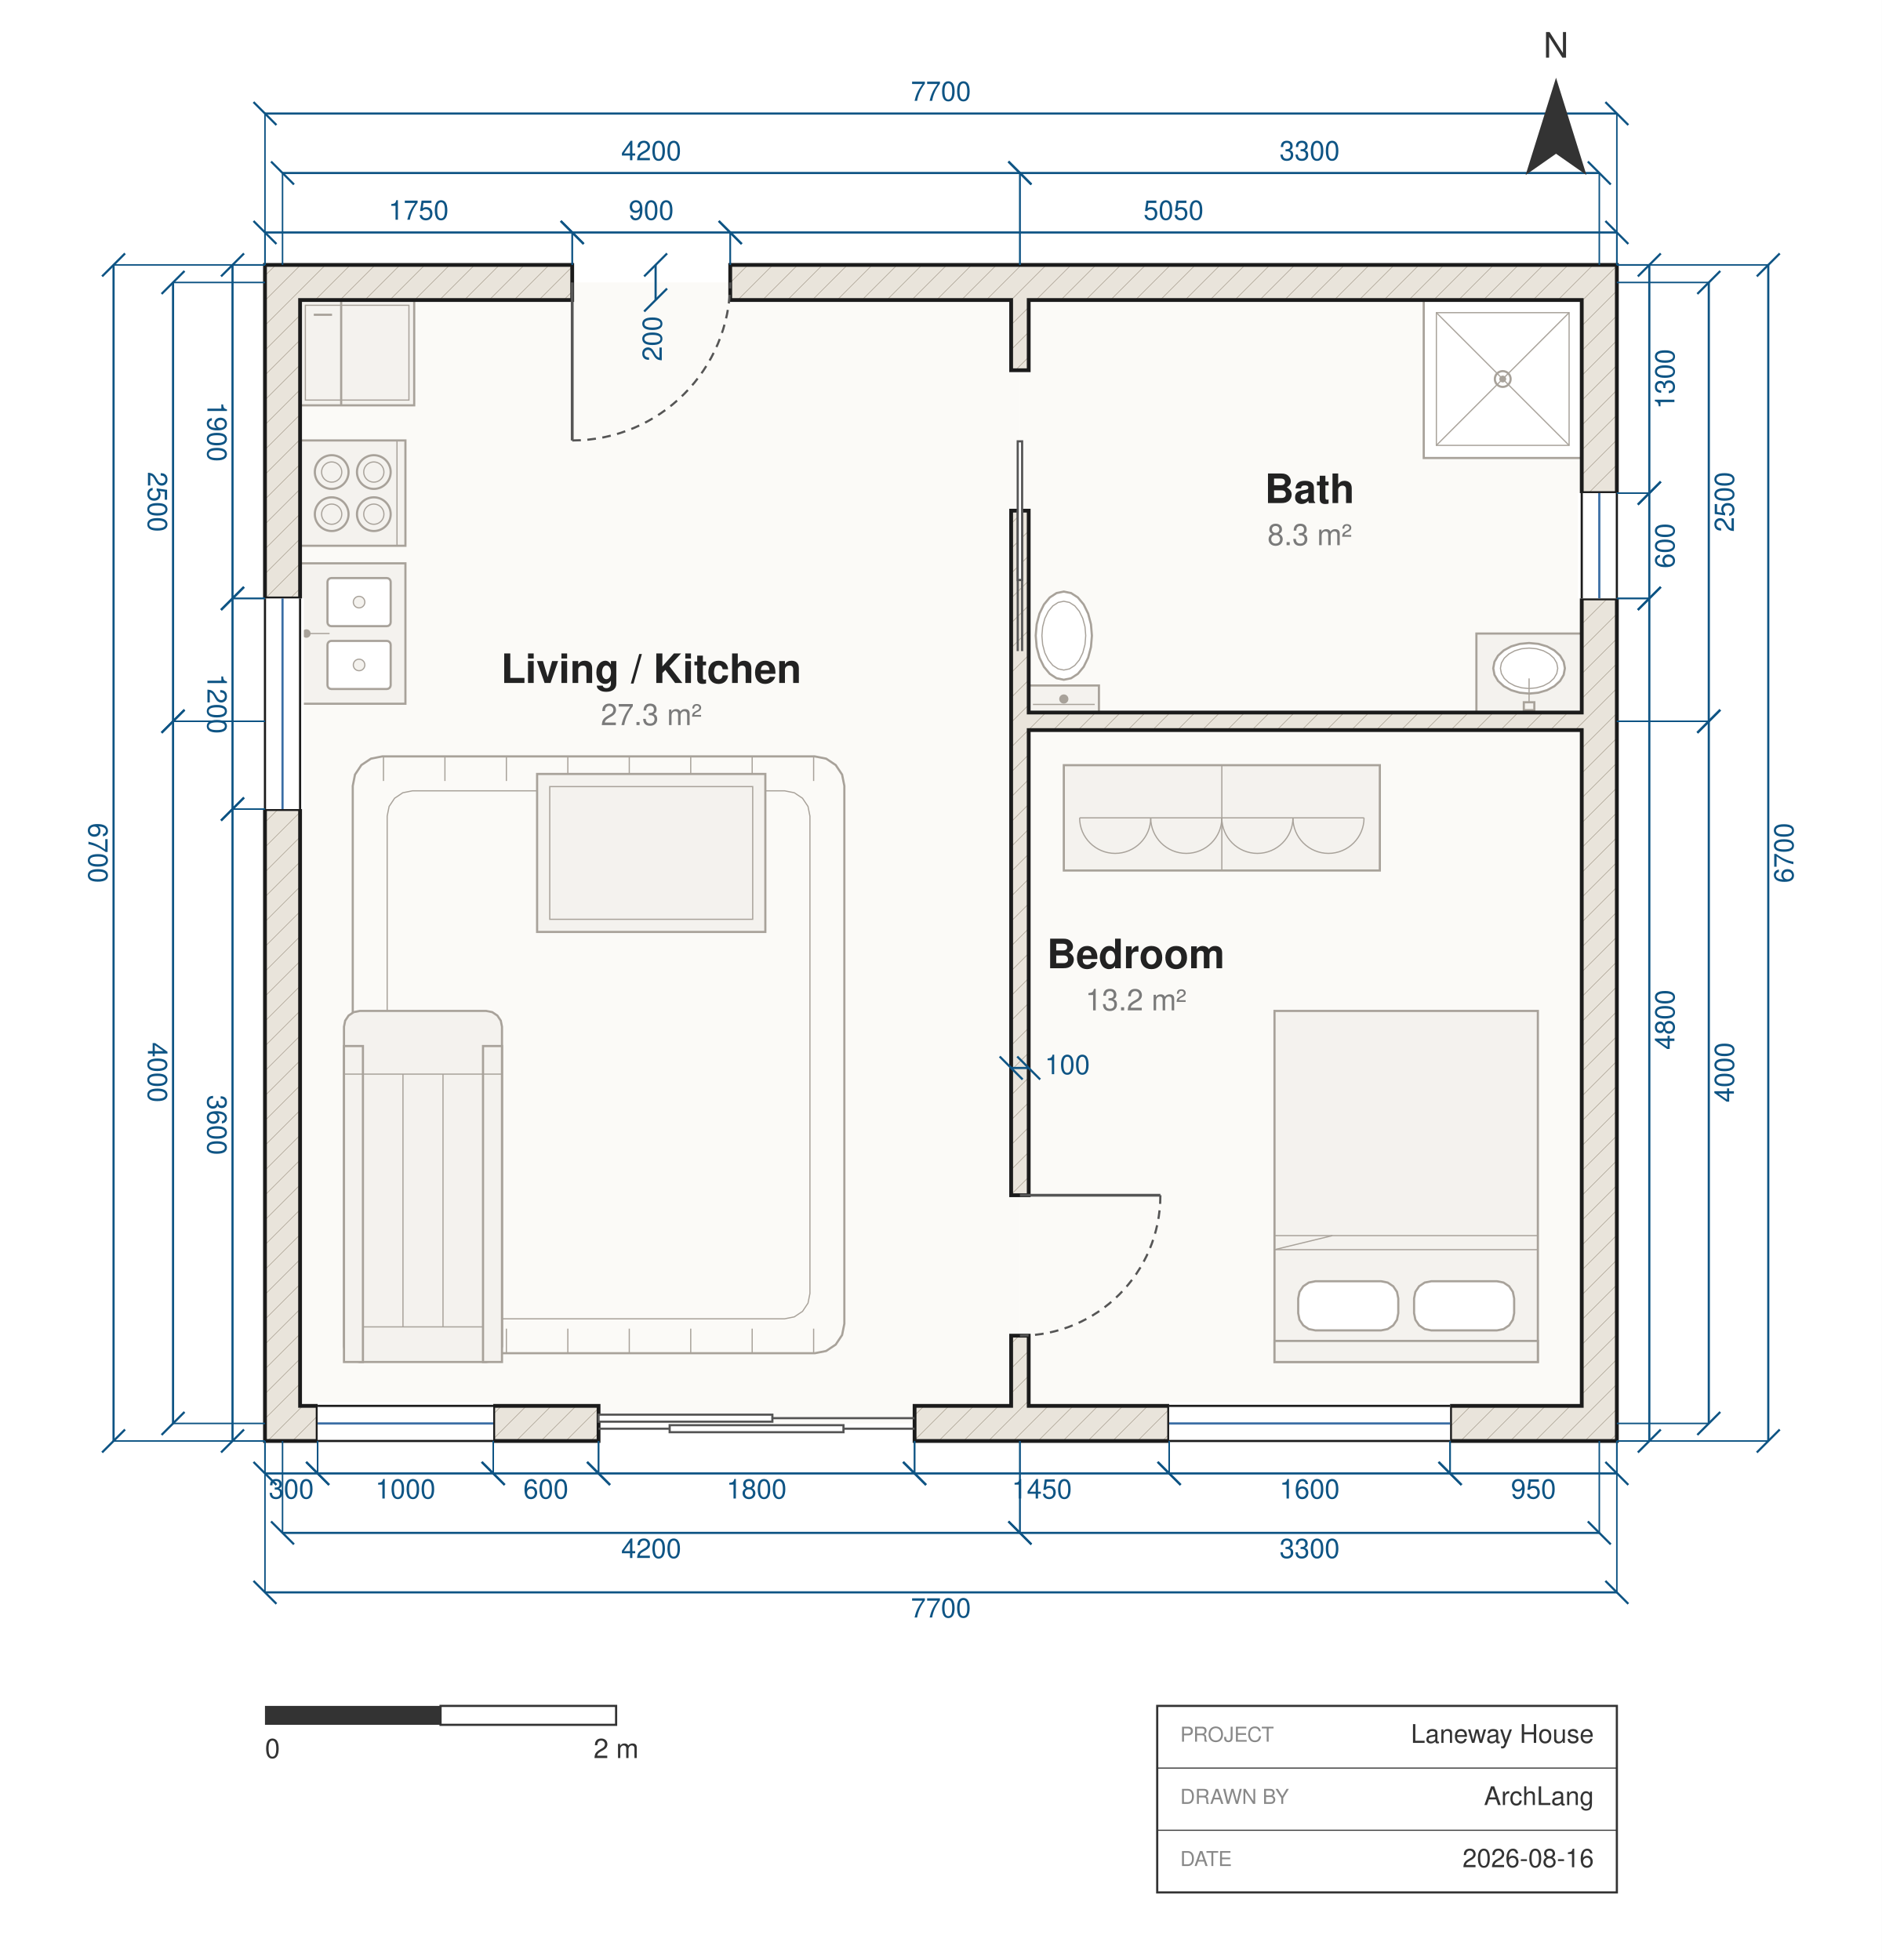
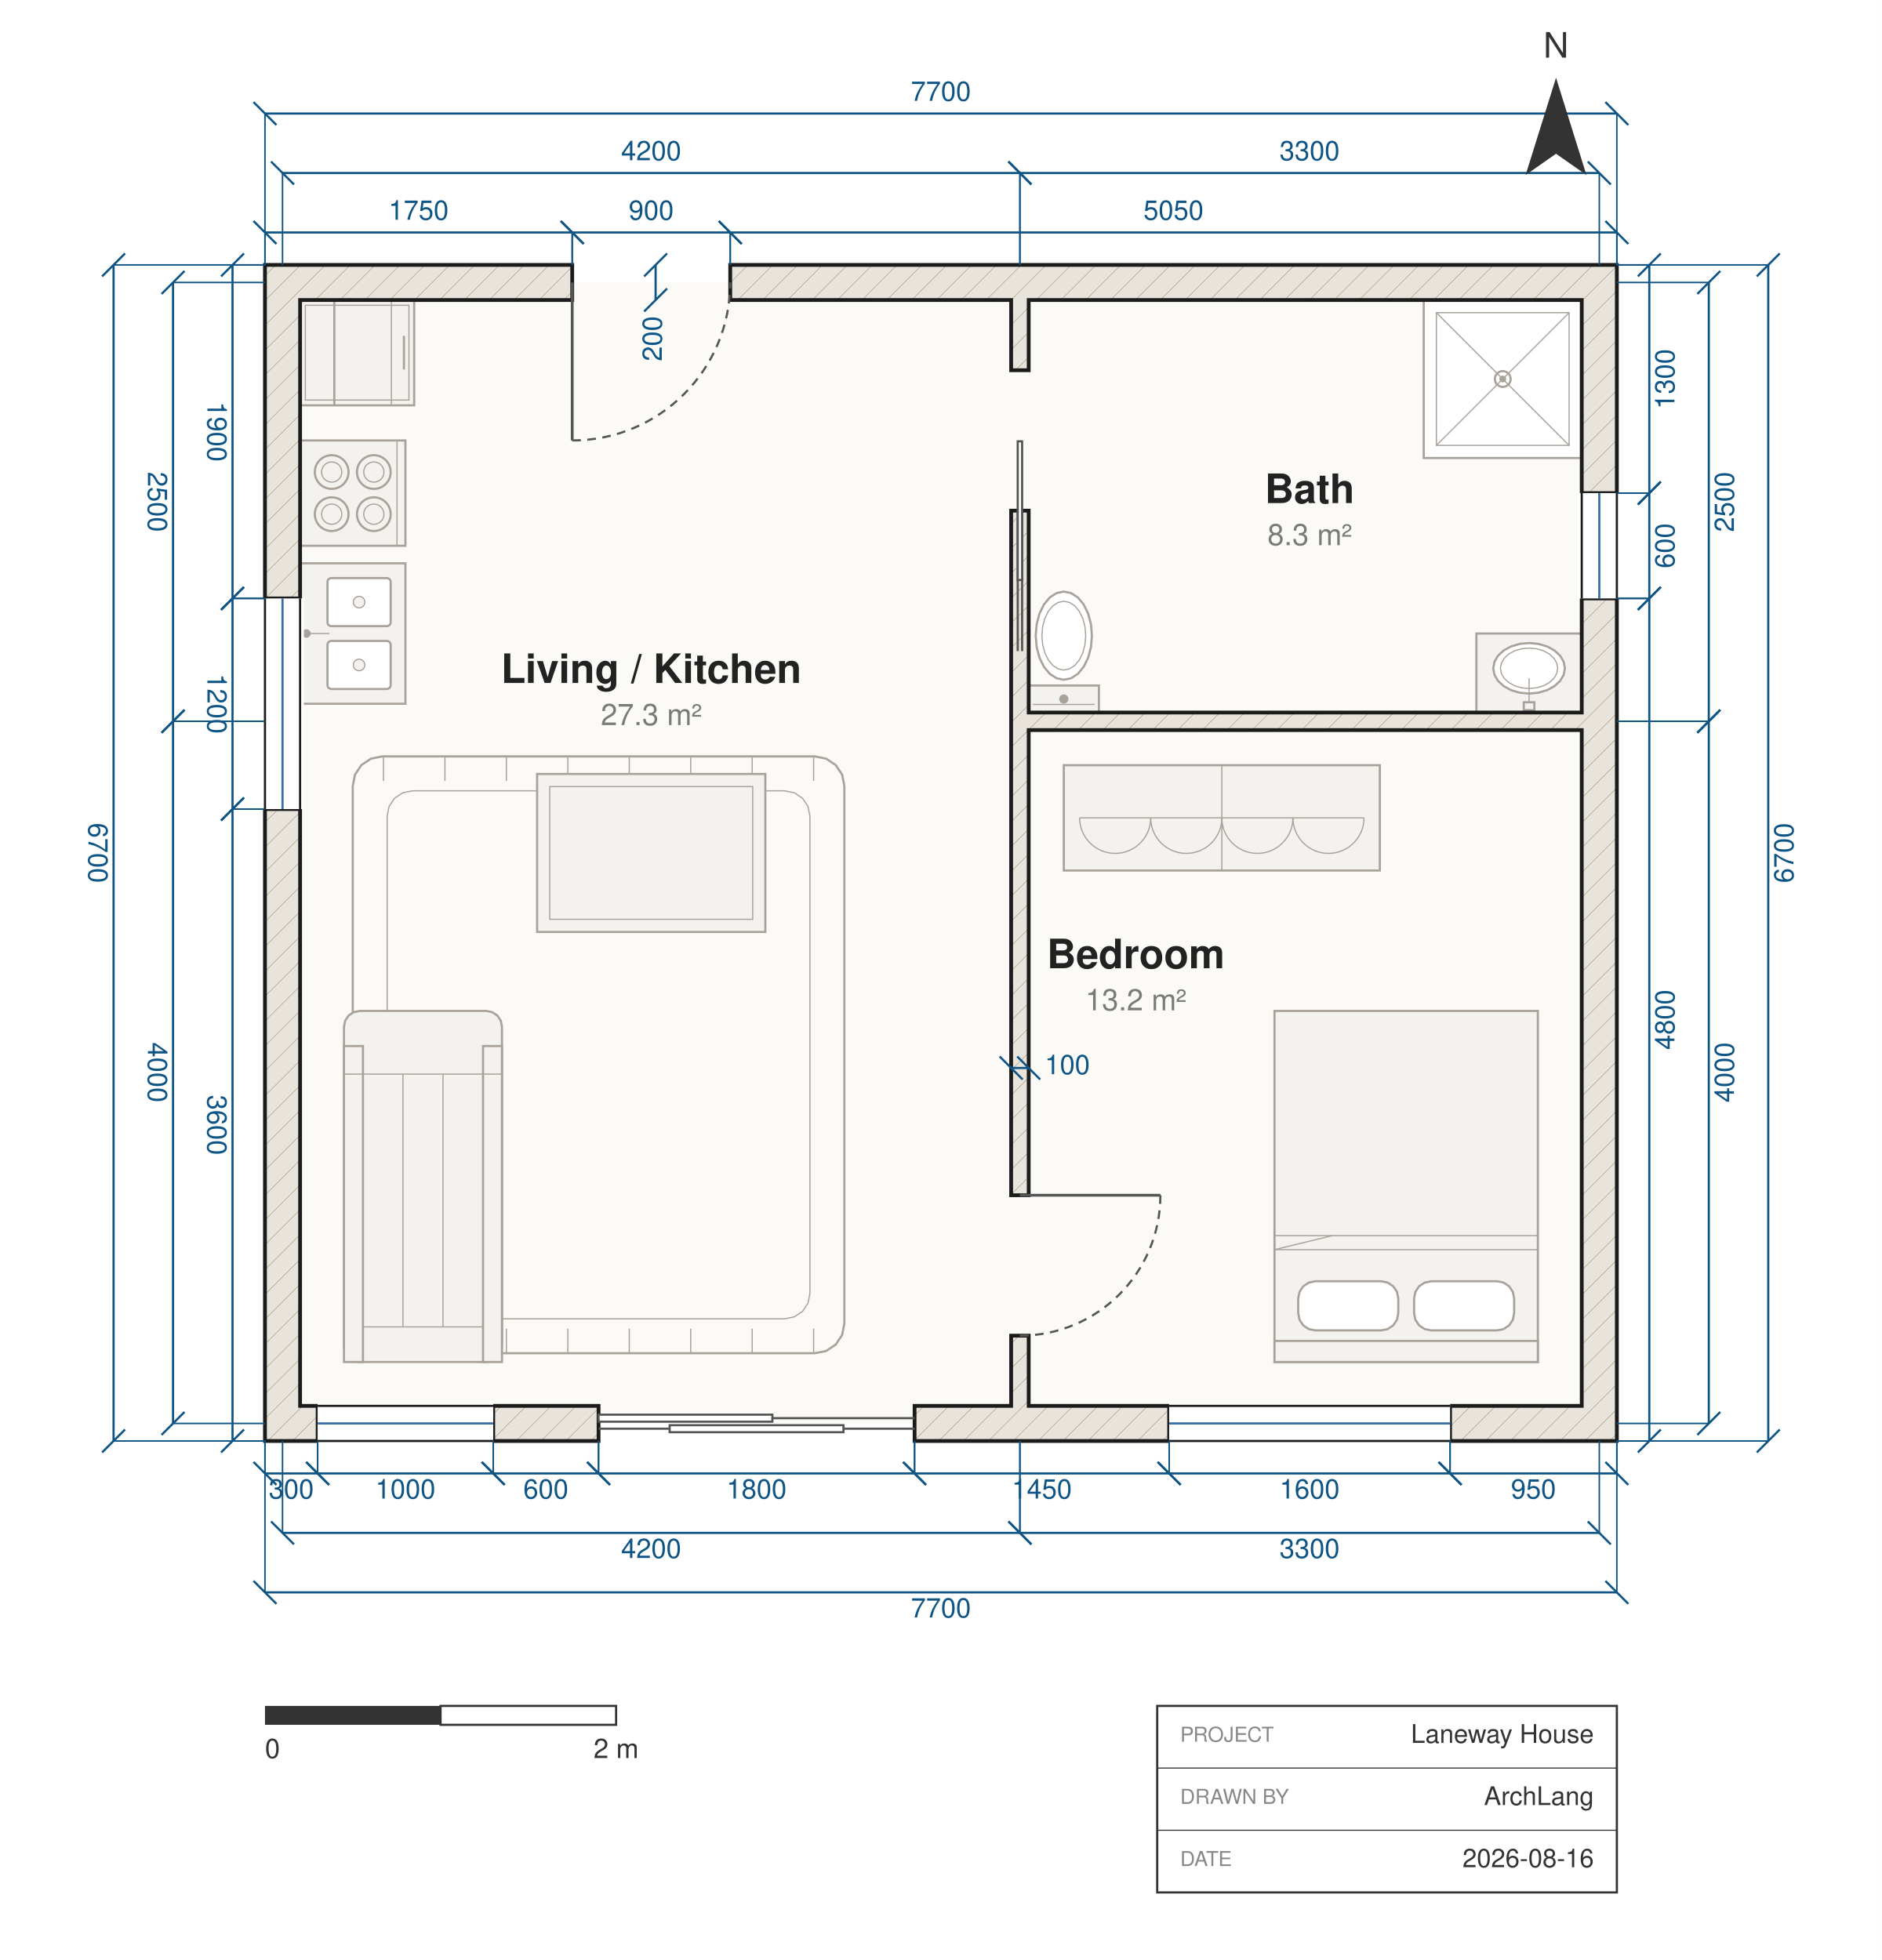
<svg xmlns="http://www.w3.org/2000/svg" viewBox="-1609.2 -1609.2 10718.4 11166" font-family="Helvetica, Arial, sans-serif">
  <defs>
    <pattern id="poche" patternUnits="userSpaceOnUse" width="100.1" height="100.1" patternTransform="rotate(45)">
      <rect width="100.1" height="100.1" fill="#e9e4db" />
      <line x1="0" y1="0" x2="0" y2="100.1" stroke="#b9b1a4" stroke-width="8.62" />
    </pattern>
  </defs>
  <rect x="-1609.2" y="-1609.2" width="10718.4" height="11166" fill="#ffffff" />
  <g id="A-FLOR">
    <polygon points="0,0 4200,0 4200,6500 0,6500" fill="#fbfaf7" />
    <polygon points="4200,0 7500,0 7500,2500 4200,2500" fill="#fbfaf7" />
    <polygon points="4200,2500 7500,2500 7500,6500 4200,6500" fill="#fbfaf7" />
  </g>
  <g id="A-FURN">
    <polygon points="100,700 100,100 750,100 750,700" fill="#f4f2ee" stroke="#a8a29a" stroke-width="12.32" />
    <polygon points="130,670 130,130 720,130 720,670" fill="none" stroke="#a8a29a" stroke-width="6.78" />
-     <line x1="334" y1="700" x2="334" y2="100" stroke="#a8a29a" stroke-width="12.32" />
-     <line x1="178" y1="184" x2="282" y2="184" stroke="#a8a29a" stroke-width="12.32" />
+     <line x1="620" y1="700" x2="620" y2="100" stroke="#a8a29a" stroke-width="6.78" />
+     <line x1="295" y1="700" x2="295" y2="100" stroke="#a8a29a" stroke-width="12.32" />
+     <line x1="691.5" y1="496" x2="691.5" y2="304" stroke="#a8a29a" stroke-width="12.32" />
    <polygon points="100,1500 100,900 700,900 700,1500" fill="#f4f2ee" stroke="#a8a29a" stroke-width="12.32" />
    <circle cx="280" cy="1320" r="96" fill="none" stroke="#a8a29a" stroke-width="12.32" />
    <circle cx="280" cy="1320" r="57.6" fill="none" stroke="#a8a29a" stroke-width="6.78" />
    <circle cx="520" cy="1320" r="96" fill="none" stroke="#a8a29a" stroke-width="12.32" />
    <circle cx="520" cy="1320" r="57.6" fill="none" stroke="#a8a29a" stroke-width="6.78" />
    <circle cx="280" cy="1080" r="96" fill="none" stroke="#a8a29a" stroke-width="12.32" />
    <circle cx="280" cy="1080" r="57.6" fill="none" stroke="#a8a29a" stroke-width="6.78" />
    <circle cx="520" cy="1080" r="96" fill="none" stroke="#a8a29a" stroke-width="12.32" />
    <circle cx="520" cy="1080" r="57.6" fill="none" stroke="#a8a29a" stroke-width="6.78" />
    <line x1="652" y1="1500" x2="652" y2="900" stroke="#a8a29a" stroke-width="6.78" />
    <polygon points="100,2400 100,1600 700,1600 700,2400" fill="#f4f2ee" stroke="#a8a29a" stroke-width="12.32" />
    <polygon points="256,2063.92 257.67,2055.53 262.42,2048.42 269.53,2043.67 277.92,2042 594.08,2042 602.47,2043.67 609.58,2048.42 614.33,2055.53 616,2063.92 616,2294.08 614.33,2302.47 609.58,2309.58 602.47,2314.33 594.08,2316 277.92,2316 269.53,2314.33 262.42,2309.58 257.67,2302.47 256,2294.08" fill="#ffffff" stroke="#a8a29a" stroke-width="12.32" />
    <circle cx="436" cy="2179" r="32.88" fill="#f4f2ee" stroke="#a8a29a" stroke-width="6.78" />
    <polygon points="256,1705.92 257.67,1697.53 262.42,1690.42 269.53,1685.67 277.92,1684 594.08,1684 602.47,1685.67 609.58,1690.42 614.33,1697.53 616,1705.92 616,1936.08 614.33,1944.47 609.58,1951.58 602.47,1956.33 594.08,1958 277.92,1958 269.53,1956.33 262.42,1951.58 257.67,1944.47 256,1936.08" fill="#ffffff" stroke="#a8a29a" stroke-width="12.32" />
    <circle cx="436" cy="1821" r="32.88" fill="#f4f2ee" stroke="#a8a29a" stroke-width="6.78" />
    <circle cx="136" cy="2000" r="18" fill="#a8a29a" stroke="#a8a29a" stroke-width="12.32" />
    <line x1="136" y1="2000" x2="268" y2="2000" stroke="#a8a29a" stroke-width="6.78" />
    <polygon points="3032,2700 3096.29,2712.79 3150.79,2749.21 3187.21,2803.71 3200,2868 3200,5932 3187.21,5996.29 3150.79,6050.79 3096.29,6087.21 3032,6100 568,6100 503.71,6087.21 449.21,6050.79 412.79,5996.29 400,5932 400,2868 412.79,2803.71 449.21,2749.21 503.71,2712.79 568,2700" fill="none" stroke="#a8a29a" stroke-width="12.32" />
    <polygon points="2859.52,2896 2914.81,2907 2961.68,2938.32 2993,2985.19 3004,3040.48 3004,5759.52 2993,5814.81 2961.68,5861.68 2914.81,5893 2859.52,5904 740.48,5904 685.19,5893 638.32,5861.68 607,5814.81 596,5759.52 596,3040.48 607,2985.19 638.32,2938.32 685.19,2907 740.48,2896" fill="none" stroke="#a8a29a" stroke-width="6.78" />
    <line x1="575" y1="2700" x2="575" y2="2840" stroke="#a8a29a" stroke-width="6.78" />
    <line x1="575" y1="5960" x2="575" y2="6100" stroke="#a8a29a" stroke-width="6.78" />
    <line x1="925" y1="2700" x2="925" y2="2840" stroke="#a8a29a" stroke-width="6.78" />
    <line x1="925" y1="5960" x2="925" y2="6100" stroke="#a8a29a" stroke-width="6.78" />
    <line x1="1275" y1="2700" x2="1275" y2="2840" stroke="#a8a29a" stroke-width="6.78" />
    <line x1="1275" y1="5960" x2="1275" y2="6100" stroke="#a8a29a" stroke-width="6.78" />
    <line x1="1625" y1="2700" x2="1625" y2="2840" stroke="#a8a29a" stroke-width="6.78" />
    <line x1="1625" y1="5960" x2="1625" y2="6100" stroke="#a8a29a" stroke-width="6.78" />
    <line x1="1975" y1="2700" x2="1975" y2="2840" stroke="#a8a29a" stroke-width="6.78" />
    <line x1="1975" y1="5960" x2="1975" y2="6100" stroke="#a8a29a" stroke-width="6.78" />
    <line x1="2325" y1="2700" x2="2325" y2="2840" stroke="#a8a29a" stroke-width="6.78" />
    <line x1="2325" y1="5960" x2="2325" y2="6100" stroke="#a8a29a" stroke-width="6.78" />
    <line x1="2675" y1="2700" x2="2675" y2="2840" stroke="#a8a29a" stroke-width="6.78" />
    <line x1="2675" y1="5960" x2="2675" y2="6100" stroke="#a8a29a" stroke-width="6.78" />
    <line x1="3025" y1="2700" x2="3025" y2="2840" stroke="#a8a29a" stroke-width="6.78" />
    <line x1="3025" y1="5960" x2="3025" y2="6100" stroke="#a8a29a" stroke-width="6.78" />
    <polygon points="1450,2800 2750,2800 2750,3700 1450,3700" fill="#f4f2ee" stroke="#a8a29a" stroke-width="12.32" />
    <polygon points="1522,2872 2678,2872 2678,3628 1522,3628" fill="none" stroke="#a8a29a" stroke-width="6.78" />
    <polygon points="1160,4150 1194.44,4156.85 1223.64,4176.36 1243.15,4205.56 1250,4240 1250,6060 1243.15,6094.44 1223.64,6123.64 1194.44,6143.15 1160,6150 440,6150 405.56,6143.15 376.36,6123.64 356.85,6094.44 350,6060 350,4240 356.85,4205.56 376.36,4176.36 405.56,4156.85 440,4150" fill="#f4f2ee" stroke="#a8a29a" stroke-width="12.32" />
    <polygon points="350,4350 458,4350 458,6150 350,6150" fill="#f4f2ee" stroke="#a8a29a" stroke-width="12.32" />
    <polygon points="1142,4350 1250,4350 1250,6150 1142,6150" fill="#f4f2ee" stroke="#a8a29a" stroke-width="12.32" />
    <line x1="350" y1="4510" x2="1250" y2="4510" stroke="#a8a29a" stroke-width="6.78" />
    <line x1="686" y1="4510" x2="686" y2="5950" stroke="#a8a29a" stroke-width="6.78" />
    <line x1="914" y1="4510" x2="914" y2="5950" stroke="#a8a29a" stroke-width="6.78" />
    <line x1="458" y1="5950" x2="1142" y2="5950" stroke="#a8a29a" stroke-width="6.78" />
    <polygon points="7150,6150 5650,6150 5650,4150 7150,4150" fill="#f4f2ee" stroke="#a8a29a" stroke-width="12.32" />
    <polygon points="7150,6150 5650,6150 5650,6030 7150,6030" fill="#f4f2ee" stroke="#a8a29a" stroke-width="12.32" />
    <polygon points="6543,5970 6505.5,5962.54 6473.7,5941.3 6452.46,5909.5 6445,5872 6445,5788 6452.46,5750.5 6473.7,5718.7 6505.5,5697.46 6543,5690 6917,5690 6954.5,5697.46 6986.3,5718.7 7007.54,5750.5 7015,5788 7015,5872 7007.54,5909.5 6986.3,5941.3 6954.5,5962.54 6917,5970" fill="#ffffff" stroke="#a8a29a" stroke-width="12.32" />
    <polygon points="5883,5970 5845.5,5962.54 5813.7,5941.3 5792.46,5909.5 5785,5872 5785,5788 5792.46,5750.5 5813.7,5718.7 5845.5,5697.46 5883,5690 6257,5690 6294.5,5697.46 6326.3,5718.7 6347.54,5750.5 6355,5788 6355,5872 6347.54,5909.5 6326.3,5941.3 6294.5,5962.54 6257,5970" fill="#ffffff" stroke="#a8a29a" stroke-width="12.32" />
    <line x1="7150" y1="5510" x2="5650" y2="5510" stroke="#a8a29a" stroke-width="6.78" />
    <line x1="7150" y1="5430" x2="5650" y2="5430" stroke="#a8a29a" stroke-width="6.78" />
    <line x1="5650" y1="5510" x2="5980" y2="5430" stroke="#a8a29a" stroke-width="6.78" />
    <polygon points="4450,2750 6250,2750 6250,3350 4450,3350" fill="#f4f2ee" stroke="#a8a29a" stroke-width="12.32" />
    <line x1="4540" y1="3050" x2="6160" y2="3050" stroke="#a8a29a" stroke-width="6.78" />
    <path d="M 4540,3050 A 202.5 202.5 0 0 0 4945,3050" fill="none" stroke="#a8a29a" stroke-width="6.78" />
    <path d="M 4945,3050 A 202.5 202.5 0 0 0 5350,3050" fill="none" stroke="#a8a29a" stroke-width="6.78" />
    <path d="M 5350,3050 A 202.5 202.5 0 0 0 5755,3050" fill="none" stroke="#a8a29a" stroke-width="6.78" />
    <path d="M 5755,3050 A 202.5 202.5 0 0 0 6160,3050" fill="none" stroke="#a8a29a" stroke-width="6.78" />
    <line x1="5350" y1="2750" x2="5350" y2="3350" stroke="#a8a29a" stroke-width="6.78" />
    <polygon points="6500,100 7400,100 7400,1000 6500,1000" fill="#ffffff" stroke="#a8a29a" stroke-width="12.32" />
    <polygon points="6572,172 7328,172 7328,928 6572,928" fill="#ffffff" stroke="#a8a29a" stroke-width="6.78" />
    <line x1="6572" y1="172" x2="7328" y2="928" stroke="#a8a29a" stroke-width="6.78" />
    <line x1="7328" y1="172" x2="6572" y2="928" stroke="#a8a29a" stroke-width="6.78" />
    <circle cx="6950" cy="550" r="45" fill="none" stroke="#a8a29a" stroke-width="12.32" />
    <circle cx="6950" cy="550" r="16.2" fill="#a8a29a" stroke="#a8a29a" stroke-width="6.78" />
    <polygon points="4650,2450 4250,2450 4250,2296 4650,2296" fill="#f4f2ee" stroke="#a8a29a" stroke-width="12.32" />
    <line x1="4626" y1="2403.8" x2="4274" y2="2403.8" stroke="#a8a29a" stroke-width="6.78" />
    <polygon points="4290,2012.08 4295.45,1947.08 4311.44,1886.5 4336.86,1834.48 4370,1794.57 4408.59,1769.48 4450,1760.92 4491.41,1769.48 4530,1794.57 4563.14,1834.48 4588.56,1886.5 4604.55,1947.08 4610,2012.08 4604.55,2077.08 4588.56,2137.66 4563.14,2189.68 4530,2229.59 4491.41,2254.68 4450,2263.24 4408.59,2254.68 4370,2229.59 4336.86,2189.68 4311.44,2137.66 4295.45,2077.08" fill="#ffffff" stroke="#a8a29a" stroke-width="12.32" />
    <polygon points="4325.2,2012.08 4329.45,1961.38 4341.92,1914.13 4361.75,1873.55 4387.6,1842.42 4417.7,1822.85 4450,1816.18 4482.3,1822.85 4512.4,1842.42 4538.25,1873.55 4558.08,1914.13 4570.55,1961.38 4574.8,2012.08 4570.55,2062.78 4558.08,2110.03 4538.25,2150.61 4512.4,2181.74 4482.3,2201.31 4450,2207.98 4417.7,2201.31 4387.6,2181.74 4361.75,2150.61 4341.92,2110.03 4329.45,2062.78" fill="#ffffff" stroke="#a8a29a" stroke-width="6.78" />
    <circle cx="4450" cy="2373" r="20" fill="#a8a29a" stroke="#a8a29a" stroke-width="12.32" />
    <polygon points="7400,2450 6800,2450 6800,2000 7400,2000" fill="#f4f2ee" stroke="#a8a29a" stroke-width="12.32" />
    <polygon points="6896,2198 6902.95,2160.73 6923.33,2126 6955.75,2096.18 6998,2073.29 7047.2,2058.91 7100,2054 7152.8,2058.91 7202,2073.29 7244.25,2096.18 7276.67,2126 7297.05,2160.73 7304,2198 7297.05,2235.27 7276.67,2270 7244.25,2299.82 7202,2322.71 7152.8,2337.09 7100,2342 7047.2,2337.09 6998,2322.71 6955.75,2299.82 6923.33,2270 6902.95,2235.27" fill="#ffffff" stroke="#a8a29a" stroke-width="12.32" />
    <polygon points="6936.8,2198 6942.36,2168.18 6958.66,2140.4 6984.6,2116.54 7018.4,2098.23 7057.76,2086.73 7100,2082.8 7142.24,2086.73 7181.6,2098.23 7215.4,2116.54 7241.34,2140.4 7257.64,2168.18 7263.2,2198 7257.64,2227.82 7241.34,2255.6 7215.4,2279.46 7181.6,2297.77 7142.24,2309.27 7100,2313.2 7057.76,2309.27 7018.4,2297.77 6984.6,2279.46 6958.66,2255.6 6942.36,2227.82" fill="#ffffff" stroke="#a8a29a" stroke-width="6.78" />
    <polygon points="7130,2436.5 7070,2436.5 7070,2391.5 7130,2391.5" fill="#f4f2ee" stroke="#a8a29a" stroke-width="12.32" />
    <line x1="7100" y1="2391.5" x2="7100" y2="2255.6" stroke="#a8a29a" stroke-width="6.78" />
  </g>
  <g id="A-WALL">
    <path d="M -100,-100 L 1650,-100 L 1650,100 L 100,100 L 100,1800 L -100,1800 Z M -100,3000 L 100,3000 L 100,6400 L 200,6400 L 200,6600 L -100,6600 Z M 1200,6400 L 1800,6400 L 1800,6600 L 1200,6600 Z M 2550,-100 L 7600,-100 L 7600,1200 L 7400,1200 L 7400,100 L 4250,100 L 4250,500 L 4150,500 L 4150,100 L 2550,100 Z M 3600,6400 L 4150,6400 L 4150,6000 L 4250,6000 L 4250,6400 L 5050,6400 L 5050,6600 L 3600,6600 Z M 4150,1300 L 4250,1300 L 4250,2450 L 7400,2450 L 7400,1800 L 7600,1800 L 7600,6600 L 6650,6600 L 6650,6400 L 7400,6400 L 7400,2550 L 4250,2550 L 4250,5200 L 4150,5200 Z" fill="url(#poche)" fill-rule="nonzero" />
    <path d="M -100,-100 L 1650,-100 L 1650,100 L 100,100 L 100,1800 L -100,1800 Z M -100,3000 L 100,3000 L 100,6400 L 200,6400 L 200,6600 L -100,6600 Z M 1200,6400 L 1800,6400 L 1800,6600 L 1200,6600 Z M 2550,-100 L 7600,-100 L 7600,1200 L 7400,1200 L 7400,100 L 4250,100 L 4250,500 L 4150,500 L 4150,100 L 2550,100 Z M 3600,6400 L 4150,6400 L 4150,6000 L 4250,6000 L 4250,6400 L 5050,6400 L 5050,6600 L 3600,6600 Z M 4150,1300 L 4250,1300 L 4250,2450 L 7400,2450 L 7400,1800 L 7600,1800 L 7600,6600 L 6650,6600 L 6650,6400 L 7400,6400 L 7400,2550 L 4250,2550 L 4250,5200 L 4150,5200 Z" fill="none" stroke="#1b1b1b" stroke-width="21.56" stroke-linejoin="miter" stroke-miterlimit="4" />
  </g>
  <g id="A-DOOR">
    <polygon points="1650,100 2550,100 2550,-100 1650,-100" fill="none" />
    <line x1="1650" y1="0" x2="1650" y2="900" stroke="#555555" stroke-width="16.02" />
    <path d="M 1650,900 A 900 900 0 0 0 2550,0" fill="none" stroke="#555555" stroke-width="12.32" stroke-dasharray="49.28 36.96" />
    <polygon points="1800,6600 3600,6600 3600,6400 1800,6400" fill="none" />
    <line x1="1800" y1="6530" x2="3600" y2="6530" stroke="#555555" stroke-width="12.32" />
    <line x1="1800" y1="6470" x2="3600" y2="6470" stroke="#555555" stroke-width="12.32" />
    <polygon points="1800,6450 2790,6450 2790,6490 1800,6490" fill="#ffffff" stroke="#555555" stroke-width="12.32" />
    <polygon points="2205,6510 3195,6510 3195,6550 2205,6550" fill="#ffffff" stroke="#555555" stroke-width="12.32" />
    <polygon points="4150,5200 4150,6000 4250,6000 4250,5200" fill="none" />
    <line x1="4200" y1="5200" x2="5000" y2="5200" stroke="#555555" stroke-width="16.02" />
    <path d="M 5000,5200 A 800 800 0 0 1 4200,6000" fill="none" stroke="#555555" stroke-width="12.32" stroke-dasharray="49.28 36.96" />
    <polygon points="4150,500 4150,1300 4250,1300 4250,500" fill="none" />
    <line x1="4187.5" y1="1300" x2="4187.5" y2="2100" stroke="#555555" stroke-width="12.32" />
    <line x1="4212.5" y1="1300" x2="4212.5" y2="2100" stroke="#555555" stroke-width="12.32" />
    <polygon points="4212.5,905 4212.5,1695 4187.5,1695 4187.5,905" fill="#ffffff" stroke="#555555" stroke-width="12.32" />
  </g>
  <g id="A-GLAZ">
    <polygon points="-121.56,1800 -121.56,3000 121.56,3000 121.56,1800" fill="#ffffff" />
    <line x1="-100" y1="1800" x2="-100" y2="3000" stroke="#1b1b1b" stroke-width="12.32" />
    <line x1="100" y1="1800" x2="100" y2="3000" stroke="#1b1b1b" stroke-width="12.32" />
    <line x1="0" y1="1800" x2="0" y2="3000" stroke="#3a6ea5" stroke-width="12.32" />
    <polygon points="200,6621.56 1200,6621.56 1200,6378.44 200,6378.44" fill="#ffffff" />
    <line x1="200" y1="6600" x2="1200" y2="6600" stroke="#1b1b1b" stroke-width="12.32" />
    <line x1="200" y1="6400" x2="1200" y2="6400" stroke="#1b1b1b" stroke-width="12.32" />
    <line x1="200" y1="6500" x2="1200" y2="6500" stroke="#3a6ea5" stroke-width="12.32" />
    <polygon points="5050,6621.56 6650,6621.56 6650,6378.44 5050,6378.44" fill="#ffffff" />
    <line x1="5050" y1="6600" x2="6650" y2="6600" stroke="#1b1b1b" stroke-width="12.32" />
    <line x1="5050" y1="6400" x2="6650" y2="6400" stroke="#1b1b1b" stroke-width="12.32" />
    <line x1="5050" y1="6500" x2="6650" y2="6500" stroke="#3a6ea5" stroke-width="12.32" />
    <polygon points="7378.44,1200 7378.44,1800 7621.56,1800 7621.56,1200" fill="#ffffff" />
    <line x1="7400" y1="1200" x2="7400" y2="1800" stroke="#1b1b1b" stroke-width="12.32" />
    <line x1="7600" y1="1200" x2="7600" y2="1800" stroke="#1b1b1b" stroke-width="12.32" />
    <line x1="7500" y1="1200" x2="7500" y2="1800" stroke="#3a6ea5" stroke-width="12.32" />
  </g>
  <g id="A-ANNO-TEXT">
    <text x="2100" y="2228.8" font-size="231" fill="#222222" text-anchor="middle" dominant-baseline="central" font-weight="600">Living / Kitchen</text>
    <text x="2100" y="2482.9" font-size="169.4" fill="#7a7a7a" text-anchor="middle" dominant-baseline="central">27.3 m²</text>
    <text x="5850" y="1203.8" font-size="231" fill="#222222" text-anchor="middle" dominant-baseline="central" font-weight="600">Bath</text>
    <text x="5850" y="1457.9" font-size="169.4" fill="#7a7a7a" text-anchor="middle" dominant-baseline="central">8.3 m²</text>
    <text x="4860" y="3853.8" font-size="231" fill="#222222" text-anchor="middle" dominant-baseline="central" font-weight="600">Bedroom</text>
    <text x="4860" y="4107.9" font-size="169.4" fill="#7a7a7a" text-anchor="middle" dominant-baseline="central">13.2 m²</text>
  </g>
  <g id="A-ANNO-DIMS">
    <line x1="-100" y1="6600" x2="-100" y2="6784.8" stroke="#0E5484" stroke-width="8.62" />
    <line x1="200" y1="6600" x2="200" y2="6784.8" stroke="#0E5484" stroke-width="8.62" />
    <line x1="-100" y1="6784.8" x2="200" y2="6784.8" stroke="#0E5484" stroke-width="12.32" />
    <line x1="-34.66" y1="6850.14" x2="-165.34" y2="6719.46" stroke="#0E5484" stroke-width="12.32" />
    <line x1="265.34" y1="6850.14" x2="134.66" y2="6719.46" stroke="#0E5484" stroke-width="12.32" />
    <text x="50" y="6892.6" font-size="154" fill="#0E5484" text-anchor="middle" dominant-baseline="central" transform="rotate(0 50 6892.6)">300</text>
    <line x1="200" y1="6600" x2="200" y2="6784.8" stroke="#0E5484" stroke-width="8.62" />
    <line x1="1200" y1="6600" x2="1200" y2="6784.8" stroke="#0E5484" stroke-width="8.62" />
    <line x1="200" y1="6784.8" x2="1200" y2="6784.8" stroke="#0E5484" stroke-width="12.32" />
    <line x1="265.34" y1="6850.14" x2="134.66" y2="6719.46" stroke="#0E5484" stroke-width="12.32" />
    <line x1="1265.34" y1="6850.14" x2="1134.66" y2="6719.46" stroke="#0E5484" stroke-width="12.32" />
    <text x="700" y="6892.6" font-size="154" fill="#0E5484" text-anchor="middle" dominant-baseline="central" transform="rotate(0 700 6892.6)">1000</text>
    <line x1="1200" y1="6600" x2="1200" y2="6784.8" stroke="#0E5484" stroke-width="8.62" />
    <line x1="1800" y1="6600" x2="1800" y2="6784.8" stroke="#0E5484" stroke-width="8.62" />
    <line x1="1200" y1="6784.8" x2="1800" y2="6784.8" stroke="#0E5484" stroke-width="12.32" />
    <line x1="1265.34" y1="6850.14" x2="1134.66" y2="6719.46" stroke="#0E5484" stroke-width="12.32" />
    <line x1="1865.34" y1="6850.14" x2="1734.66" y2="6719.46" stroke="#0E5484" stroke-width="12.32" />
    <text x="1500" y="6892.6" font-size="154" fill="#0E5484" text-anchor="middle" dominant-baseline="central" transform="rotate(0 1500 6892.6)">600</text>
    <line x1="1800" y1="6600" x2="1800" y2="6784.8" stroke="#0E5484" stroke-width="8.62" />
    <line x1="3600" y1="6600" x2="3600" y2="6784.8" stroke="#0E5484" stroke-width="8.62" />
    <line x1="1800" y1="6784.8" x2="3600" y2="6784.8" stroke="#0E5484" stroke-width="12.32" />
    <line x1="1865.34" y1="6850.14" x2="1734.66" y2="6719.46" stroke="#0E5484" stroke-width="12.32" />
    <line x1="3665.34" y1="6850.14" x2="3534.66" y2="6719.46" stroke="#0E5484" stroke-width="12.32" />
    <text x="2700" y="6892.6" font-size="154" fill="#0E5484" text-anchor="middle" dominant-baseline="central" transform="rotate(0 2700 6892.6)">1800</text>
    <line x1="3600" y1="6600" x2="3600" y2="6784.8" stroke="#0E5484" stroke-width="8.62" />
    <line x1="5050" y1="6600" x2="5050" y2="6784.8" stroke="#0E5484" stroke-width="8.62" />
    <line x1="3600" y1="6784.8" x2="5050" y2="6784.8" stroke="#0E5484" stroke-width="12.32" />
    <line x1="3665.34" y1="6850.14" x2="3534.66" y2="6719.46" stroke="#0E5484" stroke-width="12.32" />
    <line x1="5115.34" y1="6850.14" x2="4984.66" y2="6719.46" stroke="#0E5484" stroke-width="12.32" />
    <text x="4325" y="6892.6" font-size="154" fill="#0E5484" text-anchor="middle" dominant-baseline="central" transform="rotate(0 4325 6892.6)">1450</text>
    <line x1="5050" y1="6600" x2="5050" y2="6784.8" stroke="#0E5484" stroke-width="8.62" />
    <line x1="6650" y1="6600" x2="6650" y2="6784.8" stroke="#0E5484" stroke-width="8.62" />
    <line x1="5050" y1="6784.8" x2="6650" y2="6784.8" stroke="#0E5484" stroke-width="12.32" />
    <line x1="5115.34" y1="6850.14" x2="4984.66" y2="6719.46" stroke="#0E5484" stroke-width="12.32" />
    <line x1="6715.34" y1="6850.14" x2="6584.66" y2="6719.46" stroke="#0E5484" stroke-width="12.32" />
    <text x="5850" y="6892.6" font-size="154" fill="#0E5484" text-anchor="middle" dominant-baseline="central" transform="rotate(0 5850 6892.6)">1600</text>
    <line x1="6650" y1="6600" x2="6650" y2="6784.8" stroke="#0E5484" stroke-width="8.62" />
    <line x1="7600" y1="6600" x2="7600" y2="6784.8" stroke="#0E5484" stroke-width="8.62" />
    <line x1="6650" y1="6784.8" x2="7600" y2="6784.8" stroke="#0E5484" stroke-width="12.32" />
    <line x1="6715.34" y1="6850.14" x2="6584.66" y2="6719.46" stroke="#0E5484" stroke-width="12.32" />
    <line x1="7665.34" y1="6850.14" x2="7534.66" y2="6719.46" stroke="#0E5484" stroke-width="12.32" />
    <text x="7125" y="6892.6" font-size="154" fill="#0E5484" text-anchor="middle" dominant-baseline="central" transform="rotate(0 7125 6892.6)">950</text>
    <line x1="0" y1="6600" x2="0" y2="7123.6" stroke="#0E5484" stroke-width="8.62" />
    <line x1="4200" y1="6600" x2="4200" y2="7123.6" stroke="#0E5484" stroke-width="8.62" />
    <line x1="0" y1="7123.6" x2="4200" y2="7123.6" stroke="#0E5484" stroke-width="12.32" />
    <line x1="65.34" y1="7188.94" x2="-65.34" y2="7058.26" stroke="#0E5484" stroke-width="12.32" />
    <line x1="4265.34" y1="7188.94" x2="4134.66" y2="7058.26" stroke="#0E5484" stroke-width="12.32" />
    <text x="2100" y="7231.4" font-size="154" fill="#0E5484" text-anchor="middle" dominant-baseline="central" transform="rotate(0 2100 7231.4)">4200</text>
    <line x1="4200" y1="6600" x2="4200" y2="7123.6" stroke="#0E5484" stroke-width="8.62" />
    <line x1="7500" y1="6600" x2="7500" y2="7123.6" stroke="#0E5484" stroke-width="8.62" />
    <line x1="4200" y1="7123.6" x2="7500" y2="7123.6" stroke="#0E5484" stroke-width="12.32" />
    <line x1="4265.34" y1="7188.94" x2="4134.66" y2="7058.26" stroke="#0E5484" stroke-width="12.32" />
    <line x1="7565.34" y1="7188.94" x2="7434.66" y2="7058.26" stroke="#0E5484" stroke-width="12.32" />
    <text x="5850" y="7231.4" font-size="154" fill="#0E5484" text-anchor="middle" dominant-baseline="central" transform="rotate(0 5850 7231.4)">3300</text>
    <line x1="-100" y1="6600" x2="-100" y2="7462.4" stroke="#0E5484" stroke-width="8.62" />
    <line x1="7600" y1="6600" x2="7600" y2="7462.4" stroke="#0E5484" stroke-width="8.62" />
    <line x1="-100" y1="7462.4" x2="7600" y2="7462.4" stroke="#0E5484" stroke-width="12.32" />
    <line x1="-34.66" y1="7527.74" x2="-165.34" y2="7397.06" stroke="#0E5484" stroke-width="12.32" />
    <line x1="7665.34" y1="7527.74" x2="7534.66" y2="7397.06" stroke="#0E5484" stroke-width="12.32" />
    <text x="3750" y="7570.2" font-size="154" fill="#0E5484" text-anchor="middle" dominant-baseline="central" transform="rotate(0 3750 7570.2)">7700</text>
    <line x1="-100" y1="-100" x2="-284.8" y2="-100" stroke="#0E5484" stroke-width="8.62" />
    <line x1="-100" y1="1800" x2="-284.8" y2="1800" stroke="#0E5484" stroke-width="8.62" />
    <line x1="-284.8" y1="-100" x2="-284.8" y2="1800" stroke="#0E5484" stroke-width="12.32" />
    <line x1="-350.14" y1="-34.66" x2="-219.46" y2="-165.34" stroke="#0E5484" stroke-width="12.32" />
    <line x1="-350.14" y1="1865.34" x2="-219.46" y2="1734.66" stroke="#0E5484" stroke-width="12.32" />
    <text x="-392.6" y="850" font-size="154" fill="#0E5484" text-anchor="middle" dominant-baseline="central" transform="rotate(90 -392.6 850)">1900</text>
    <line x1="-100" y1="1800" x2="-284.8" y2="1800" stroke="#0E5484" stroke-width="8.62" />
    <line x1="-100" y1="3000" x2="-284.8" y2="3000" stroke="#0E5484" stroke-width="8.62" />
    <line x1="-284.8" y1="1800" x2="-284.8" y2="3000" stroke="#0E5484" stroke-width="12.32" />
    <line x1="-350.14" y1="1865.34" x2="-219.46" y2="1734.66" stroke="#0E5484" stroke-width="12.32" />
    <line x1="-350.14" y1="3065.34" x2="-219.46" y2="2934.66" stroke="#0E5484" stroke-width="12.32" />
    <text x="-392.6" y="2400" font-size="154" fill="#0E5484" text-anchor="middle" dominant-baseline="central" transform="rotate(90 -392.6 2400)">1200</text>
    <line x1="-100" y1="3000" x2="-284.8" y2="3000" stroke="#0E5484" stroke-width="8.62" />
    <line x1="-100" y1="6600" x2="-284.8" y2="6600" stroke="#0E5484" stroke-width="8.62" />
    <line x1="-284.8" y1="3000" x2="-284.8" y2="6600" stroke="#0E5484" stroke-width="12.32" />
    <line x1="-350.14" y1="3065.34" x2="-219.46" y2="2934.66" stroke="#0E5484" stroke-width="12.32" />
    <line x1="-350.14" y1="6665.34" x2="-219.46" y2="6534.66" stroke="#0E5484" stroke-width="12.32" />
    <text x="-392.6" y="4800" font-size="154" fill="#0E5484" text-anchor="middle" dominant-baseline="central" transform="rotate(90 -392.6 4800)">3600</text>
    <line x1="-100" y1="0" x2="-623.6" y2="0" stroke="#0E5484" stroke-width="8.62" />
    <line x1="-100" y1="2500" x2="-623.6" y2="2500" stroke="#0E5484" stroke-width="8.62" />
    <line x1="-623.6" y1="0" x2="-623.6" y2="2500" stroke="#0E5484" stroke-width="12.32" />
    <line x1="-688.94" y1="65.34" x2="-558.26" y2="-65.34" stroke="#0E5484" stroke-width="12.32" />
    <line x1="-688.94" y1="2565.34" x2="-558.26" y2="2434.66" stroke="#0E5484" stroke-width="12.32" />
    <text x="-731.4" y="1250" font-size="154" fill="#0E5484" text-anchor="middle" dominant-baseline="central" transform="rotate(90 -731.4 1250)">2500</text>
    <line x1="-100" y1="2500" x2="-623.6" y2="2500" stroke="#0E5484" stroke-width="8.62" />
    <line x1="-100" y1="6500" x2="-623.6" y2="6500" stroke="#0E5484" stroke-width="8.62" />
    <line x1="-623.6" y1="2500" x2="-623.6" y2="6500" stroke="#0E5484" stroke-width="12.32" />
    <line x1="-688.94" y1="2565.34" x2="-558.26" y2="2434.66" stroke="#0E5484" stroke-width="12.32" />
    <line x1="-688.94" y1="6565.34" x2="-558.26" y2="6434.66" stroke="#0E5484" stroke-width="12.32" />
    <text x="-731.4" y="4500" font-size="154" fill="#0E5484" text-anchor="middle" dominant-baseline="central" transform="rotate(90 -731.4 4500)">4000</text>
    <line x1="-100" y1="-100" x2="-962.4" y2="-100" stroke="#0E5484" stroke-width="8.62" />
    <line x1="-100" y1="6600" x2="-962.4" y2="6600" stroke="#0E5484" stroke-width="8.62" />
    <line x1="-962.4" y1="-100" x2="-962.4" y2="6600" stroke="#0E5484" stroke-width="12.32" />
    <line x1="-1027.74" y1="-34.66" x2="-897.06" y2="-165.34" stroke="#0E5484" stroke-width="12.32" />
    <line x1="-1027.74" y1="6665.34" x2="-897.06" y2="6534.66" stroke="#0E5484" stroke-width="12.32" />
    <text x="-1070.2" y="3250" font-size="154" fill="#0E5484" text-anchor="middle" dominant-baseline="central" transform="rotate(90 -1070.2 3250)">6700</text>
    <line x1="1650" y1="-100" x2="1650" y2="-284.8" stroke="#0E5484" stroke-width="8.62" />
    <line x1="-100" y1="-100" x2="-100" y2="-284.8" stroke="#0E5484" stroke-width="8.62" />
    <line x1="1650" y1="-284.8" x2="-100" y2="-284.8" stroke="#0E5484" stroke-width="12.32" />
    <line x1="1584.66" y1="-350.14" x2="1715.34" y2="-219.46" stroke="#0E5484" stroke-width="12.32" />
    <line x1="-165.34" y1="-350.14" x2="-34.66" y2="-219.46" stroke="#0E5484" stroke-width="12.32" />
    <text x="775" y="-392.6" font-size="154" fill="#0E5484" text-anchor="middle" dominant-baseline="central" transform="rotate(0 775 -392.6)">1750</text>
    <line x1="2550" y1="-100" x2="2550" y2="-284.8" stroke="#0E5484" stroke-width="8.62" />
    <line x1="1650" y1="-100" x2="1650" y2="-284.8" stroke="#0E5484" stroke-width="8.62" />
    <line x1="2550" y1="-284.8" x2="1650" y2="-284.8" stroke="#0E5484" stroke-width="12.32" />
    <line x1="2484.66" y1="-350.14" x2="2615.34" y2="-219.46" stroke="#0E5484" stroke-width="12.32" />
    <line x1="1584.66" y1="-350.14" x2="1715.34" y2="-219.46" stroke="#0E5484" stroke-width="12.32" />
    <text x="2100" y="-392.6" font-size="154" fill="#0E5484" text-anchor="middle" dominant-baseline="central" transform="rotate(0 2100 -392.6)">900</text>
    <line x1="7600" y1="-100" x2="7600" y2="-284.8" stroke="#0E5484" stroke-width="8.62" />
    <line x1="2550" y1="-100" x2="2550" y2="-284.8" stroke="#0E5484" stroke-width="8.62" />
    <line x1="7600" y1="-284.8" x2="2550" y2="-284.8" stroke="#0E5484" stroke-width="12.32" />
    <line x1="7534.66" y1="-350.14" x2="7665.34" y2="-219.46" stroke="#0E5484" stroke-width="12.32" />
    <line x1="2484.66" y1="-350.14" x2="2615.34" y2="-219.46" stroke="#0E5484" stroke-width="12.32" />
    <text x="5075" y="-392.6" font-size="154" fill="#0E5484" text-anchor="middle" dominant-baseline="central" transform="rotate(0 5075 -392.6)">5050</text>
    <line x1="4200" y1="-100" x2="4200" y2="-623.6" stroke="#0E5484" stroke-width="8.62" />
    <line x1="0" y1="-100" x2="0" y2="-623.6" stroke="#0E5484" stroke-width="8.62" />
    <line x1="4200" y1="-623.6" x2="0" y2="-623.6" stroke="#0E5484" stroke-width="12.32" />
    <line x1="4134.66" y1="-688.94" x2="4265.34" y2="-558.26" stroke="#0E5484" stroke-width="12.32" />
    <line x1="-65.34" y1="-688.94" x2="65.34" y2="-558.26" stroke="#0E5484" stroke-width="12.32" />
    <text x="2100" y="-731.4" font-size="154" fill="#0E5484" text-anchor="middle" dominant-baseline="central" transform="rotate(0 2100 -731.4)">4200</text>
    <line x1="7500" y1="-100" x2="7500" y2="-623.6" stroke="#0E5484" stroke-width="8.62" />
    <line x1="4200" y1="-100" x2="4200" y2="-623.6" stroke="#0E5484" stroke-width="8.62" />
    <line x1="7500" y1="-623.6" x2="4200" y2="-623.6" stroke="#0E5484" stroke-width="12.32" />
    <line x1="7434.66" y1="-688.94" x2="7565.34" y2="-558.26" stroke="#0E5484" stroke-width="12.32" />
    <line x1="4134.66" y1="-688.94" x2="4265.34" y2="-558.26" stroke="#0E5484" stroke-width="12.32" />
    <text x="5850" y="-731.4" font-size="154" fill="#0E5484" text-anchor="middle" dominant-baseline="central" transform="rotate(0 5850 -731.4)">3300</text>
    <line x1="7600" y1="-100" x2="7600" y2="-962.4" stroke="#0E5484" stroke-width="8.62" />
    <line x1="-100" y1="-100" x2="-100" y2="-962.4" stroke="#0E5484" stroke-width="8.62" />
    <line x1="7600" y1="-962.4" x2="-100" y2="-962.4" stroke="#0E5484" stroke-width="12.32" />
    <line x1="7534.66" y1="-1027.74" x2="7665.34" y2="-897.06" stroke="#0E5484" stroke-width="12.32" />
    <line x1="-165.34" y1="-1027.74" x2="-34.66" y2="-897.06" stroke="#0E5484" stroke-width="12.32" />
    <text x="3750" y="-1070.2" font-size="154" fill="#0E5484" text-anchor="middle" dominant-baseline="central" transform="rotate(0 3750 -1070.2)">7700</text>
    <line x1="7600" y1="1200" x2="7784.8" y2="1200" stroke="#0E5484" stroke-width="8.62" />
    <line x1="7600" y1="-100" x2="7784.8" y2="-100" stroke="#0E5484" stroke-width="8.62" />
    <line x1="7784.8" y1="1200" x2="7784.8" y2="-100" stroke="#0E5484" stroke-width="12.32" />
    <line x1="7850.14" y1="1134.66" x2="7719.46" y2="1265.34" stroke="#0E5484" stroke-width="12.32" />
    <line x1="7850.14" y1="-165.34" x2="7719.46" y2="-34.66" stroke="#0E5484" stroke-width="12.32" />
    <text x="7892.6" y="550" font-size="154" fill="#0E5484" text-anchor="middle" dominant-baseline="central" transform="rotate(-90 7892.6 550)">1300</text>
    <line x1="7600" y1="1800" x2="7784.8" y2="1800" stroke="#0E5484" stroke-width="8.62" />
    <line x1="7600" y1="1200" x2="7784.8" y2="1200" stroke="#0E5484" stroke-width="8.62" />
    <line x1="7784.8" y1="1800" x2="7784.8" y2="1200" stroke="#0E5484" stroke-width="12.32" />
    <line x1="7850.14" y1="1734.66" x2="7719.46" y2="1865.34" stroke="#0E5484" stroke-width="12.32" />
    <line x1="7850.14" y1="1134.66" x2="7719.46" y2="1265.34" stroke="#0E5484" stroke-width="12.32" />
    <text x="7892.6" y="1500" font-size="154" fill="#0E5484" text-anchor="middle" dominant-baseline="central" transform="rotate(-90 7892.6 1500)">600</text>
    <line x1="7600" y1="6600" x2="7784.8" y2="6600" stroke="#0E5484" stroke-width="8.62" />
    <line x1="7600" y1="1800" x2="7784.8" y2="1800" stroke="#0E5484" stroke-width="8.62" />
    <line x1="7784.8" y1="6600" x2="7784.8" y2="1800" stroke="#0E5484" stroke-width="12.32" />
    <line x1="7850.14" y1="6534.66" x2="7719.46" y2="6665.34" stroke="#0E5484" stroke-width="12.32" />
    <line x1="7850.14" y1="1734.66" x2="7719.46" y2="1865.34" stroke="#0E5484" stroke-width="12.32" />
    <text x="7892.6" y="4200" font-size="154" fill="#0E5484" text-anchor="middle" dominant-baseline="central" transform="rotate(-90 7892.6 4200)">4800</text>
    <line x1="7600" y1="2500" x2="8123.6" y2="2500" stroke="#0E5484" stroke-width="8.62" />
    <line x1="7600" y1="0" x2="8123.6" y2="0" stroke="#0E5484" stroke-width="8.62" />
    <line x1="8123.6" y1="2500" x2="8123.6" y2="0" stroke="#0E5484" stroke-width="12.32" />
    <line x1="8188.94" y1="2434.66" x2="8058.26" y2="2565.34" stroke="#0E5484" stroke-width="12.32" />
    <line x1="8188.94" y1="-65.34" x2="8058.26" y2="65.34" stroke="#0E5484" stroke-width="12.32" />
    <text x="8231.4" y="1250" font-size="154" fill="#0E5484" text-anchor="middle" dominant-baseline="central" transform="rotate(-90 8231.4 1250)">2500</text>
    <line x1="7600" y1="6500" x2="8123.6" y2="6500" stroke="#0E5484" stroke-width="8.62" />
    <line x1="7600" y1="2500" x2="8123.6" y2="2500" stroke="#0E5484" stroke-width="8.62" />
    <line x1="8123.6" y1="6500" x2="8123.6" y2="2500" stroke="#0E5484" stroke-width="12.32" />
    <line x1="8188.94" y1="6434.66" x2="8058.26" y2="6565.34" stroke="#0E5484" stroke-width="12.32" />
    <line x1="8188.94" y1="2434.66" x2="8058.26" y2="2565.34" stroke="#0E5484" stroke-width="12.32" />
    <text x="8231.4" y="4500" font-size="154" fill="#0E5484" text-anchor="middle" dominant-baseline="central" transform="rotate(-90 8231.4 4500)">4000</text>
    <line x1="7600" y1="6600" x2="8462.4" y2="6600" stroke="#0E5484" stroke-width="8.62" />
    <line x1="7600" y1="-100" x2="8462.4" y2="-100" stroke="#0E5484" stroke-width="8.62" />
    <line x1="8462.4" y1="6600" x2="8462.4" y2="-100" stroke="#0E5484" stroke-width="12.32" />
    <line x1="8527.74" y1="6534.66" x2="8397.06" y2="6665.34" stroke="#0E5484" stroke-width="12.32" />
    <line x1="8527.74" y1="-165.34" x2="8397.06" y2="-34.66" stroke="#0E5484" stroke-width="12.32" />
    <text x="8570.2" y="3250" font-size="154" fill="#0E5484" text-anchor="middle" dominant-baseline="central" transform="rotate(-90 8570.2 3250)">6700</text>
    <line x1="4150" y1="4475" x2="4250" y2="4475" stroke="#0E5484" stroke-width="12.32" />
    <line x1="4215.34" y1="4540.34" x2="4084.66" y2="4409.66" stroke="#0E5484" stroke-width="12.32" />
    <line x1="4315.34" y1="4540.34" x2="4184.66" y2="4409.66" stroke="#0E5484" stroke-width="12.32" />
    <text x="4470.22" y="4475" font-size="154" fill="#0E5484" text-anchor="middle" dominant-baseline="central" transform="rotate(0 4470.22 4475)">100</text>
    <line x1="2125" y1="100" x2="2125" y2="-100" stroke="#0E5484" stroke-width="12.32" />
    <line x1="2190.34" y1="34.66" x2="2059.66" y2="165.34" stroke="#0E5484" stroke-width="12.32" />
    <line x1="2190.34" y1="-165.34" x2="2059.66" y2="-34.66" stroke="#0E5484" stroke-width="12.32" />
    <text x="2125" y="320.22" font-size="154" fill="#0E5484" text-anchor="middle" dominant-baseline="central" transform="rotate(-90 2125 320.22)">200</text>
  </g>
  <g>
    <polygon points="7253.5,-1166.45 7080.25,-612.05 7253.5,-733.32 7426.75,-612.05" fill="#333333" transform="rotate(0 7253.5 -819.95)" />
    <text x="7253.5" y="-1326.61" font-size="200.2" fill="#333333" text-anchor="middle" dominant-baseline="central">N</text>
  </g>
  <g>
    <rect x="-100" y="8109.2" width="1000" height="107.8" fill="#333333" />
    <rect x="900" y="8109.2" width="1000" height="107.8" fill="none" stroke="#333333" stroke-width="12.32" />
    <text x="-100" y="8371" font-size="154" fill="#333333" text-anchor="start" dominant-baseline="central">0</text>
    <text x="1900" y="8371" font-size="154" fill="#333333" text-anchor="middle" dominant-baseline="central">2 m</text>
  </g>
  <g>
    <rect x="4982" y="8109.2" width="2618" height="1062.6" fill="none" stroke="#333333" stroke-width="12.32" />
    <text x="5112.9" y="8286.3" font-size="117.04" fill="#888888" dominant-baseline="central">PROJECT</text>
    <text x="7469.1" y="8286.3" font-size="146.3" fill="#333333" text-anchor="end" dominant-baseline="central">Laneway House</text>
    <text x="5112.9" y="8640.5" font-size="117.04" fill="#888888" dominant-baseline="central">DRAWN BY</text>
    <text x="7469.1" y="8640.5" font-size="146.3" fill="#333333" text-anchor="end" dominant-baseline="central">ArchLang</text>
    <line x1="4982" y1="8463.4" x2="7600" y2="8463.4" stroke="#333333" stroke-width="6.16" />
    <text x="5112.9" y="8994.7" font-size="117.04" fill="#888888" dominant-baseline="central">DATE</text>
    <text x="7469.1" y="8994.7" font-size="146.3" fill="#333333" text-anchor="end" dominant-baseline="central">2026-08-16</text>
    <line x1="4982" y1="8817.6" x2="7600" y2="8817.6" stroke="#333333" stroke-width="6.16" />
  </g>
</svg>
